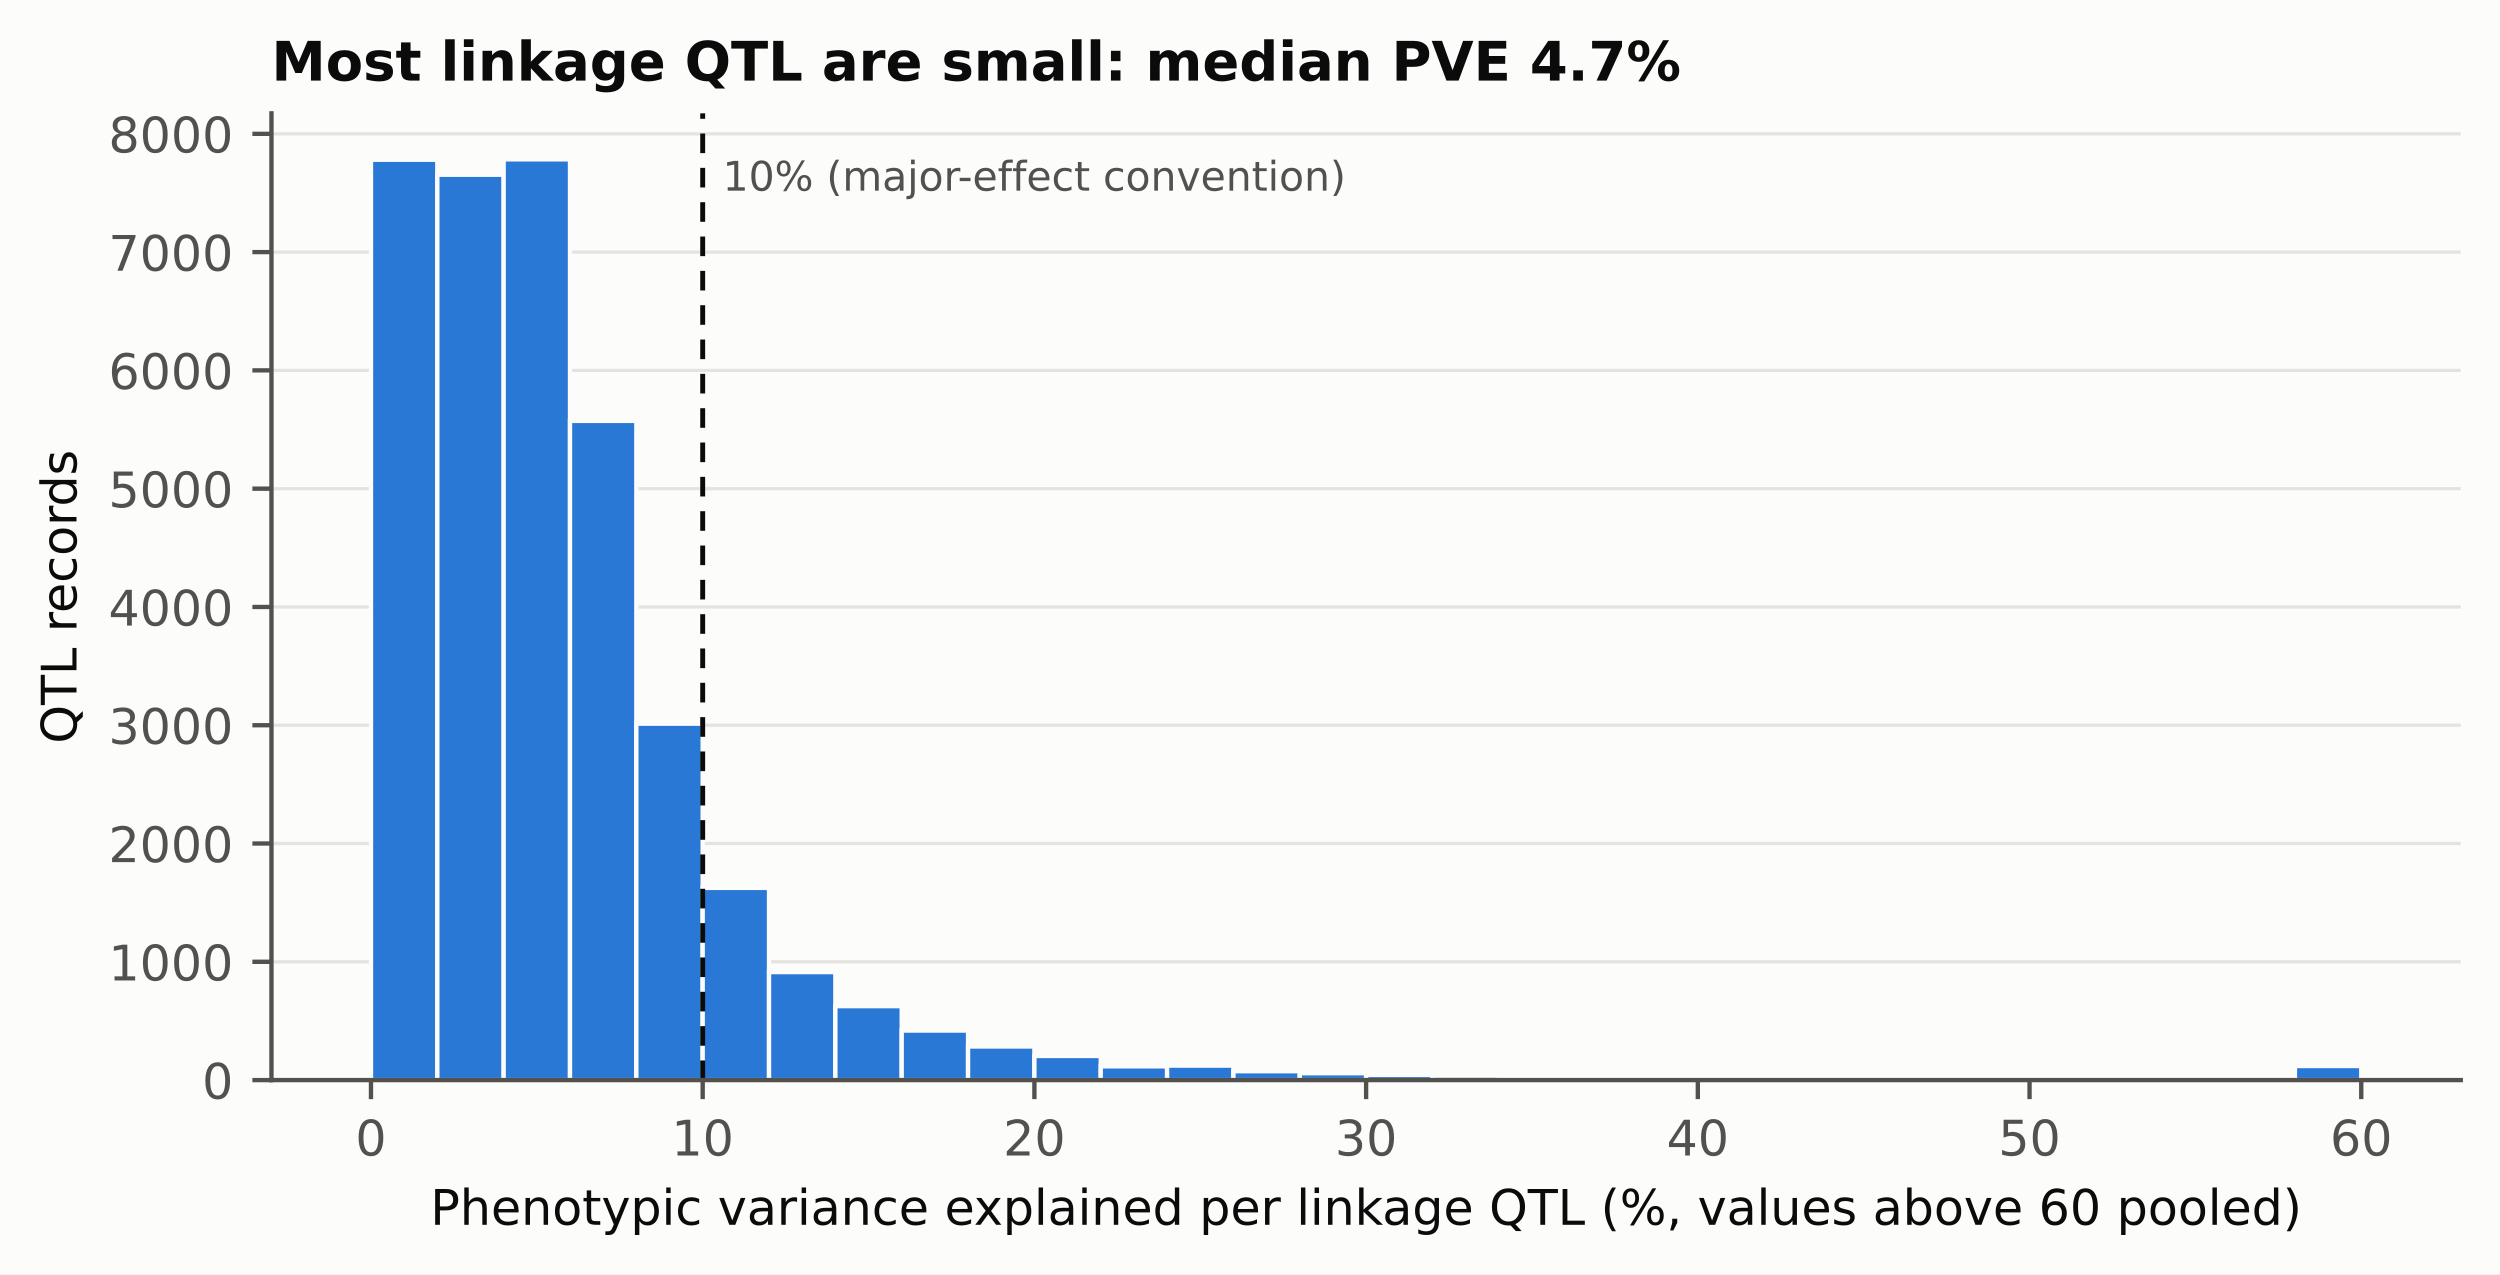
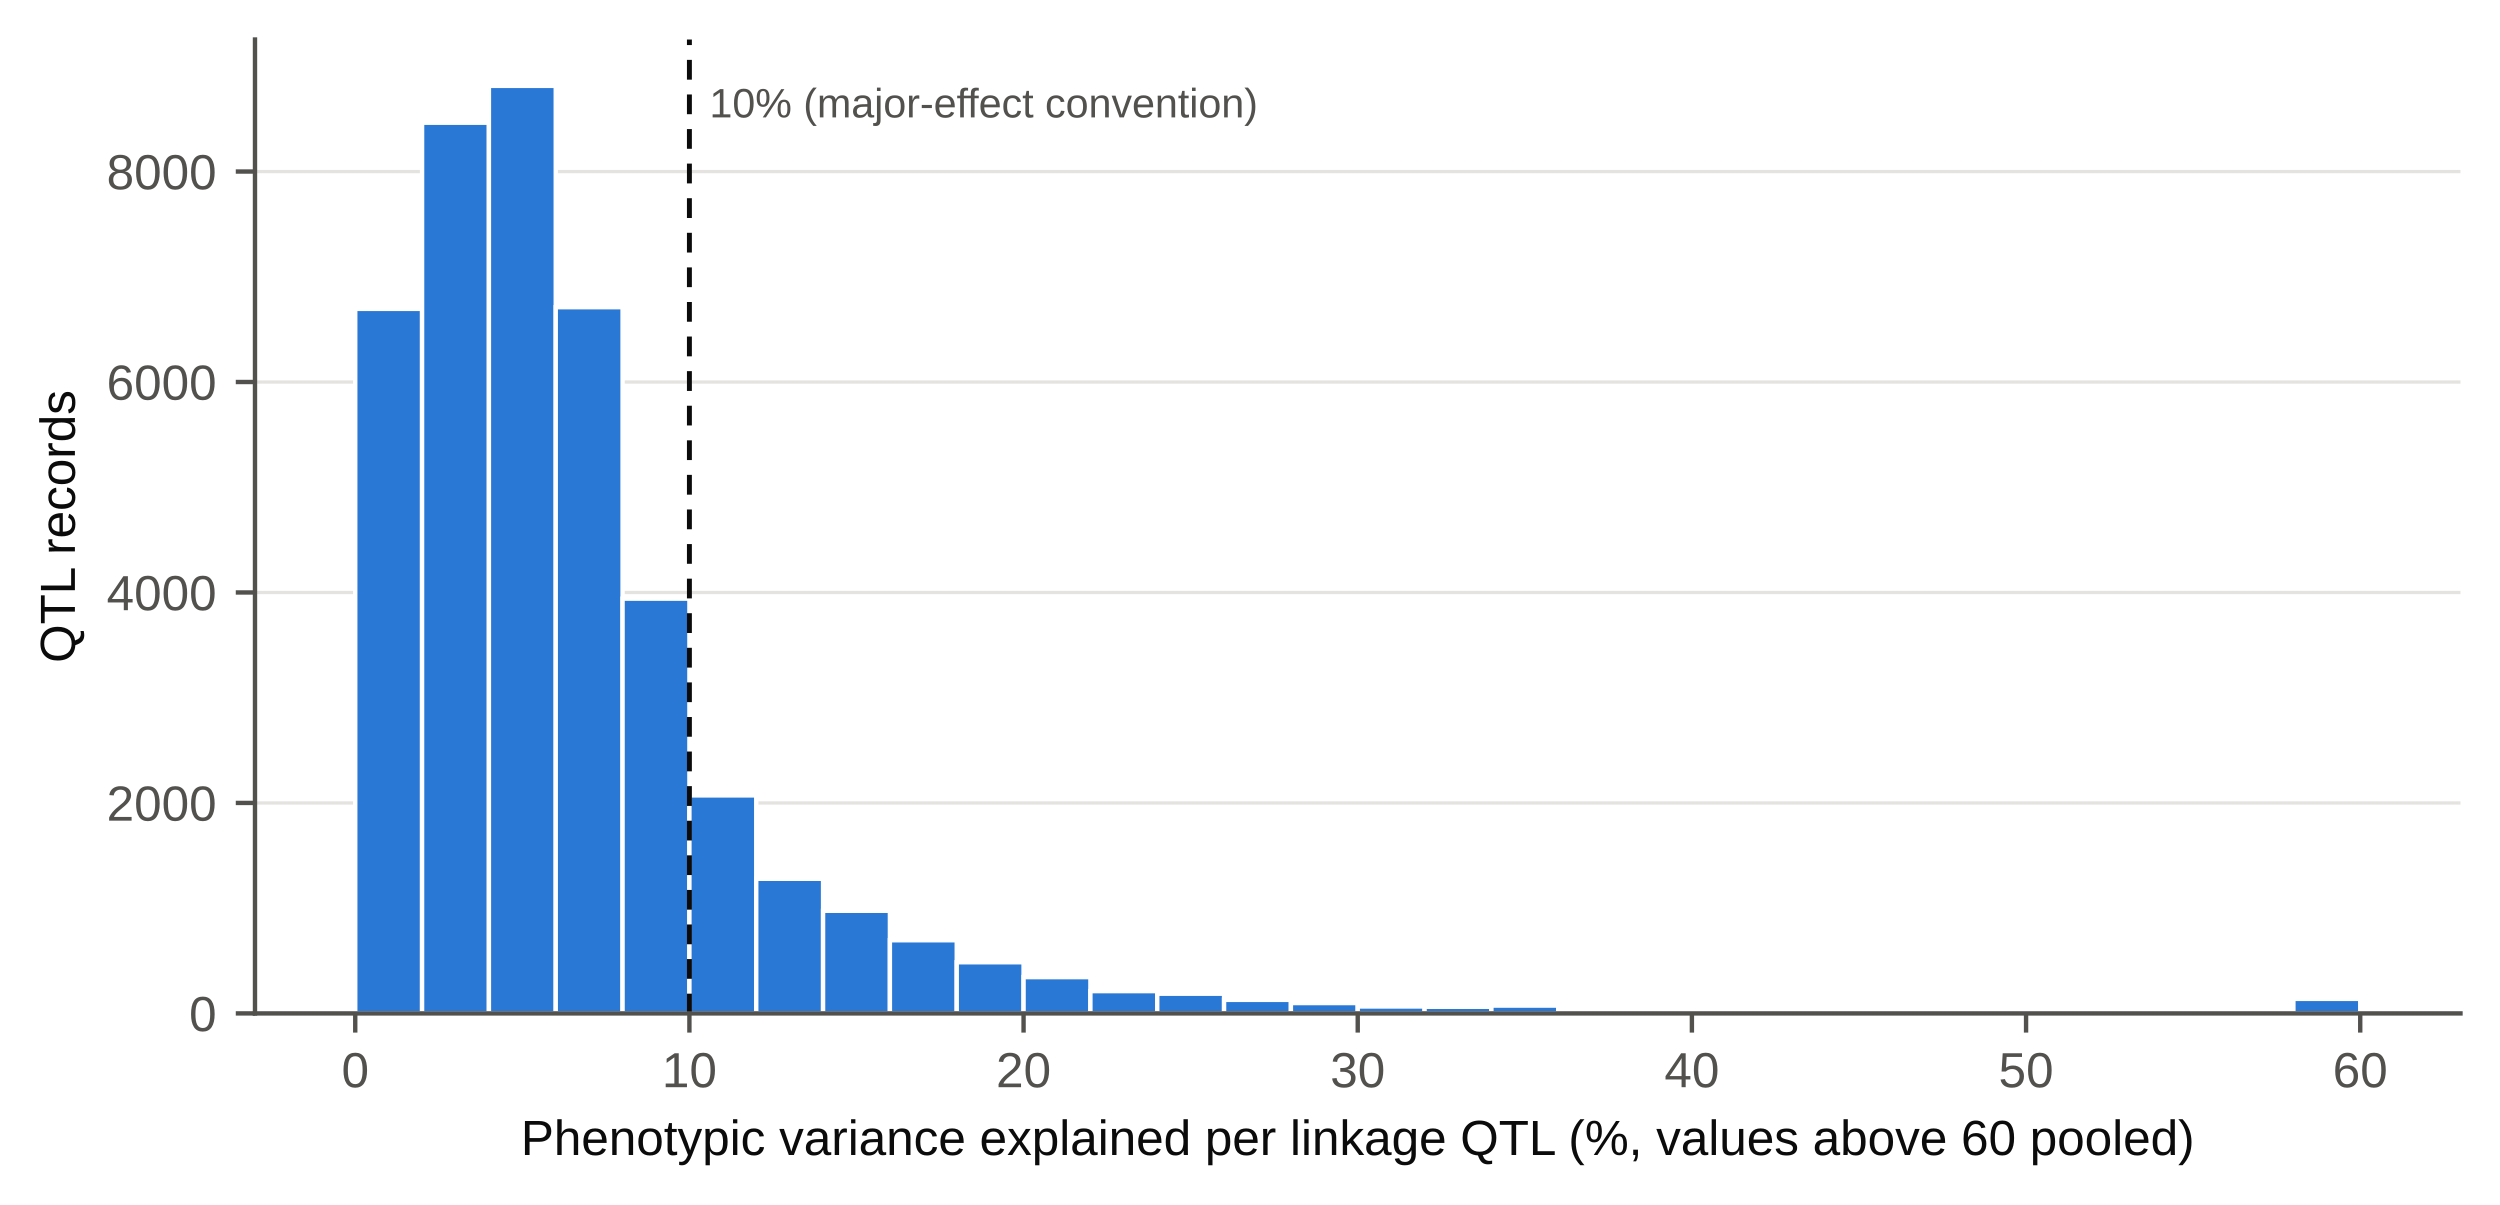
- <svg xmlns="http://www.w3.org/2000/svg" xmlns:xlink="http://www.w3.org/1999/xlink" width="458.775pt" height="233.827pt" viewBox="0 0 458.775 233.827" version="1.1">
+ <svg xmlns="http://www.w3.org/2000/svg" xmlns:xlink="http://www.w3.org/1999/xlink" width="455.41pt" height="219.49pt" viewBox="0 0 455.41 219.49" version="1.1">
  <defs>
    <style type="text/css">*{stroke-linejoin: round; stroke-linecap: butt}</style>
  </defs>
  <g id="figure_1">
    <g id="patch_1">
-       <path d="M 0 233.827  L 458.775 233.827  L 458.775 -0  L 0 -0  z " style="fill: #fcfcfb" />
+       <path d="M 0 219.49  L 455.41 219.49  L 455.41 0  L 0 0  z " style="fill: #ffffff" />
    </g>
    <g id="axes_1">
      <g id="patch_2">
-         <path d="M 49.815 198.206  L 451.575 198.206  L 451.575 20.798  L 49.815 20.798  z " style="fill: #fcfcfb" />
+         <path d="M 46.45 184.608  L 448.21 184.608  L 448.21 7.2  L 46.45 7.2  z " style="fill: #ffffff" />
      </g>
      <g id="matplotlib.axis_1">
        <g id="xtick_1">
          <g id="line2d_1">
            <defs>
-               <path id="maff6e5ba9b" d="M 0 0  L 0 3.5  " style="stroke: #52514e; stroke-width: 0.8" />
+               <path id="m19a8c86f50" d="M 0 0  L 0 3.5  " style="stroke: #52514e; stroke-width: 0.8" />
            </defs>
            <g>
-               <use xlink:href="#maff6e5ba9b" x="68.077" y="198.206" style="fill: #52514e; stroke: #52514e; stroke-width: 0.8" />
+               <use xlink:href="#m19a8c86f50" x="64.712" y="184.608" style="fill: #52514e; stroke: #52514e; stroke-width: 0.8" />
            </g>
          </g>
          <g id="text_1">
-             <text style="font-size: 9px; font-family: 'DejaVu Sans'; text-anchor: middle; fill: #52514e" x="68.077" y="212.045" transform="rotate(-0 68.07713 212.045)">0</text>
+             <text style="font-size: 9px; font-family: 'Arial', 'Helvetica', 'DejaVu Sans'; text-anchor: middle; fill: #52514e" x="64.712" y="198.05" transform="rotate(-0 64.71197 198.05)">0</text>
          </g>
        </g>
        <g id="xtick_2">
          <g id="line2d_2">
            <g>
-               <use xlink:href="#maff6e5ba9b" x="128.95" y="198.206" style="fill: #52514e; stroke: #52514e; stroke-width: 0.8" />
+               <use xlink:href="#m19a8c86f50" x="125.585" y="184.608" style="fill: #52514e; stroke: #52514e; stroke-width: 0.8" />
            </g>
          </g>
          <g id="text_2">
-             <text style="font-size: 9px; font-family: 'DejaVu Sans'; text-anchor: middle; fill: #52514e" x="128.95" y="212.045" transform="rotate(-0 128.9499 212.045)">10</text>
+             <text style="font-size: 9px; font-family: 'Arial', 'Helvetica', 'DejaVu Sans'; text-anchor: middle; fill: #52514e" x="125.585" y="198.05" transform="rotate(-0 125.5847 198.05)">10</text>
          </g>
        </g>
        <g id="xtick_3">
          <g id="line2d_3">
            <g>
-               <use xlink:href="#maff6e5ba9b" x="189.823" y="198.206" style="fill: #52514e; stroke: #52514e; stroke-width: 0.8" />
+               <use xlink:href="#m19a8c86f50" x="186.457" y="184.608" style="fill: #52514e; stroke: #52514e; stroke-width: 0.8" />
            </g>
          </g>
          <g id="text_3">
-             <text style="font-size: 9px; font-family: 'DejaVu Sans'; text-anchor: middle; fill: #52514e" x="189.823" y="212.045" transform="rotate(-0 189.8226 212.045)">20</text>
+             <text style="font-size: 9px; font-family: 'Arial', 'Helvetica', 'DejaVu Sans'; text-anchor: middle; fill: #52514e" x="186.457" y="198.05" transform="rotate(-0 186.4574 198.05)">20</text>
          </g>
        </g>
        <g id="xtick_4">
          <g id="line2d_4">
            <g>
-               <use xlink:href="#maff6e5ba9b" x="250.695" y="198.206" style="fill: #52514e; stroke: #52514e; stroke-width: 0.8" />
+               <use xlink:href="#m19a8c86f50" x="247.33" y="184.608" style="fill: #52514e; stroke: #52514e; stroke-width: 0.8" />
            </g>
          </g>
          <g id="text_4">
-             <text style="font-size: 9px; font-family: 'DejaVu Sans'; text-anchor: middle; fill: #52514e" x="250.695" y="212.045" transform="rotate(-0 250.6953 212.045)">30</text>
+             <text style="font-size: 9px; font-family: 'Arial', 'Helvetica', 'DejaVu Sans'; text-anchor: middle; fill: #52514e" x="247.33" y="198.05" transform="rotate(-0 247.3302 198.05)">30</text>
          </g>
        </g>
        <g id="xtick_5">
          <g id="line2d_5">
            <g>
-               <use xlink:href="#maff6e5ba9b" x="311.568" y="198.206" style="fill: #52514e; stroke: #52514e; stroke-width: 0.8" />
+               <use xlink:href="#m19a8c86f50" x="308.203" y="184.608" style="fill: #52514e; stroke: #52514e; stroke-width: 0.8" />
            </g>
          </g>
          <g id="text_5">
-             <text style="font-size: 9px; font-family: 'DejaVu Sans'; text-anchor: middle; fill: #52514e" x="311.568" y="212.045" transform="rotate(-0 311.568 212.045)">40</text>
+             <text style="font-size: 9px; font-family: 'Arial', 'Helvetica', 'DejaVu Sans'; text-anchor: middle; fill: #52514e" x="308.203" y="198.05" transform="rotate(-0 308.2029 198.05)">40</text>
          </g>
        </g>
        <g id="xtick_6">
          <g id="line2d_6">
            <g>
-               <use xlink:href="#maff6e5ba9b" x="372.441" y="198.206" style="fill: #52514e; stroke: #52514e; stroke-width: 0.8" />
+               <use xlink:href="#m19a8c86f50" x="369.076" y="184.608" style="fill: #52514e; stroke: #52514e; stroke-width: 0.8" />
            </g>
          </g>
          <g id="text_6">
-             <text style="font-size: 9px; font-family: 'DejaVu Sans'; text-anchor: middle; fill: #52514e" x="372.441" y="212.045" transform="rotate(-0 372.4408 212.045)">50</text>
+             <text style="font-size: 9px; font-family: 'Arial', 'Helvetica', 'DejaVu Sans'; text-anchor: middle; fill: #52514e" x="369.076" y="198.05" transform="rotate(-0 369.0756 198.05)">50</text>
          </g>
        </g>
        <g id="xtick_7">
          <g id="line2d_7">
            <g>
-               <use xlink:href="#maff6e5ba9b" x="433.313" y="198.206" style="fill: #52514e; stroke: #52514e; stroke-width: 0.8" />
+               <use xlink:href="#m19a8c86f50" x="429.948" y="184.608" style="fill: #52514e; stroke: #52514e; stroke-width: 0.8" />
            </g>
          </g>
          <g id="text_7">
-             <text style="font-size: 9px; font-family: 'DejaVu Sans'; text-anchor: middle; fill: #52514e" x="433.313" y="212.045" transform="rotate(-0 433.3135 212.045)">60</text>
+             <text style="font-size: 9px; font-family: 'Arial', 'Helvetica', 'DejaVu Sans'; text-anchor: middle; fill: #52514e" x="429.948" y="198.05" transform="rotate(-0 429.9483 198.05)">60</text>
          </g>
        </g>
        <g id="text_8">
-           <text style="font-size: 9px; font-family: 'DejaVu Sans'; text-anchor: middle; fill: #0b0b0b" x="250.695" y="224.755" transform="rotate(-0 250.6953 224.7553)">Phenotypic variance explained per linkage QTL (%, values above 60 pooled)</text>
+           <text style="font-size: 9px; font-family: 'Arial', 'Helvetica', 'DejaVu Sans'; text-anchor: middle; fill: #0b0b0b" x="247.33" y="210.396" transform="rotate(-0 247.3302 210.3961)">Phenotypic variance explained per linkage QTL (%, values above 60 pooled)</text>
        </g>
      </g>
      <g id="matplotlib.axis_2">
        <g id="ytick_1">
          <g id="line2d_8">
-             <path d="M 49.815 198.206  L 451.575 198.206  " clip-path="url(#p68b8a4b1a3)" style="fill: none; stroke: #e4e3df; stroke-width: 0.6; stroke-linecap: square" />
+             <path d="M 46.45 184.608  L 448.21 184.608  " clip-path="url(#pa8b503462d)" style="fill: none; stroke: #e4e3df; stroke-width: 0.6; stroke-linecap: square" />
          </g>
          <g id="line2d_9">
            <defs>
-               <path id="m5729809a69" d="M 0 0  L -3.5 0  " style="stroke: #52514e; stroke-width: 0.8" />
+               <path id="md2599d4f0c" d="M 0 0  L -3.5 0  " style="stroke: #52514e; stroke-width: 0.8" />
            </defs>
            <g>
-               <use xlink:href="#m5729809a69" x="49.815" y="198.206" style="fill: #52514e; stroke: #52514e; stroke-width: 0.8" />
+               <use xlink:href="#md2599d4f0c" x="46.45" y="184.608" style="fill: #52514e; stroke: #52514e; stroke-width: 0.8" />
            </g>
          </g>
          <g id="text_9">
-             <text style="font-size: 9px; font-family: 'DejaVu Sans'; text-anchor: end; fill: #52514e" x="42.815" y="201.626" transform="rotate(-0 42.81531 201.6257)">0</text>
+             <text style="font-size: 9px; font-family: 'Arial', 'Helvetica', 'DejaVu Sans'; text-anchor: end; fill: #52514e" x="39.45" y="187.829" transform="rotate(-0 39.45016 187.829)">0</text>
          </g>
        </g>
        <g id="ytick_2">
          <g id="line2d_10">
-             <path d="M 49.815 176.5  L 451.575 176.5  " clip-path="url(#p68b8a4b1a3)" style="fill: none; stroke: #e4e3df; stroke-width: 0.6; stroke-linecap: square" />
+             <path d="M 46.45 146.269  L 448.21 146.269  " clip-path="url(#pa8b503462d)" style="fill: none; stroke: #e4e3df; stroke-width: 0.6; stroke-linecap: square" />
          </g>
          <g id="line2d_11">
            <g>
-               <use xlink:href="#m5729809a69" x="49.815" y="176.5" style="fill: #52514e; stroke: #52514e; stroke-width: 0.8" />
+               <use xlink:href="#md2599d4f0c" x="46.45" y="146.269" style="fill: #52514e; stroke: #52514e; stroke-width: 0.8" />
            </g>
          </g>
          <g id="text_10">
-             <text style="font-size: 9px; font-family: 'DejaVu Sans'; text-anchor: end; fill: #52514e" x="42.815" y="179.92" transform="rotate(-0 42.81531 179.9197)">1000</text>
+             <text style="font-size: 9px; font-family: 'Arial', 'Helvetica', 'DejaVu Sans'; text-anchor: end; fill: #52514e" x="39.45" y="149.49" transform="rotate(-0 39.45016 149.49)">2000</text>
          </g>
        </g>
        <g id="ytick_3">
          <g id="line2d_12">
-             <path d="M 49.815 154.794  L 451.575 154.794  " clip-path="url(#p68b8a4b1a3)" style="fill: none; stroke: #e4e3df; stroke-width: 0.6; stroke-linecap: square" />
+             <path d="M 46.45 107.93  L 448.21 107.93  " clip-path="url(#pa8b503462d)" style="fill: none; stroke: #e4e3df; stroke-width: 0.6; stroke-linecap: square" />
          </g>
          <g id="line2d_13">
            <g>
-               <use xlink:href="#m5729809a69" x="49.815" y="154.794" style="fill: #52514e; stroke: #52514e; stroke-width: 0.8" />
+               <use xlink:href="#md2599d4f0c" x="46.45" y="107.93" style="fill: #52514e; stroke: #52514e; stroke-width: 0.8" />
            </g>
          </g>
          <g id="text_11">
-             <text style="font-size: 9px; font-family: 'DejaVu Sans'; text-anchor: end; fill: #52514e" x="42.815" y="158.214" transform="rotate(-0 42.81531 158.2136)">2000</text>
+             <text style="font-size: 9px; font-family: 'Arial', 'Helvetica', 'DejaVu Sans'; text-anchor: end; fill: #52514e" x="39.45" y="111.151" transform="rotate(-0 39.45016 111.151)">4000</text>
          </g>
        </g>
        <g id="ytick_4">
          <g id="line2d_14">
-             <path d="M 49.815 133.088  L 451.575 133.088  " clip-path="url(#p68b8a4b1a3)" style="fill: none; stroke: #e4e3df; stroke-width: 0.6; stroke-linecap: square" />
+             <path d="M 46.45 69.591  L 448.21 69.591  " clip-path="url(#pa8b503462d)" style="fill: none; stroke: #e4e3df; stroke-width: 0.6; stroke-linecap: square" />
          </g>
          <g id="line2d_15">
            <g>
-               <use xlink:href="#m5729809a69" x="49.815" y="133.088" style="fill: #52514e; stroke: #52514e; stroke-width: 0.8" />
+               <use xlink:href="#md2599d4f0c" x="46.45" y="69.591" style="fill: #52514e; stroke: #52514e; stroke-width: 0.8" />
            </g>
          </g>
          <g id="text_12">
-             <text style="font-size: 9px; font-family: 'DejaVu Sans'; text-anchor: end; fill: #52514e" x="42.815" y="136.508" transform="rotate(-0 42.81531 136.5075)">3000</text>
+             <text style="font-size: 9px; font-family: 'Arial', 'Helvetica', 'DejaVu Sans'; text-anchor: end; fill: #52514e" x="39.45" y="72.812" transform="rotate(-0 39.45016 72.812)">6000</text>
          </g>
        </g>
        <g id="ytick_5">
          <g id="line2d_16">
-             <path d="M 49.815 111.382  L 451.575 111.382  " clip-path="url(#p68b8a4b1a3)" style="fill: none; stroke: #e4e3df; stroke-width: 0.6; stroke-linecap: square" />
+             <path d="M 46.45 31.252  L 448.21 31.252  " clip-path="url(#pa8b503462d)" style="fill: none; stroke: #e4e3df; stroke-width: 0.6; stroke-linecap: square" />
          </g>
          <g id="line2d_17">
            <g>
-               <use xlink:href="#m5729809a69" x="49.815" y="111.382" style="fill: #52514e; stroke: #52514e; stroke-width: 0.8" />
+               <use xlink:href="#md2599d4f0c" x="46.45" y="31.252" style="fill: #52514e; stroke: #52514e; stroke-width: 0.8" />
            </g>
          </g>
          <g id="text_13">
-             <text style="font-size: 9px; font-family: 'DejaVu Sans'; text-anchor: end; fill: #52514e" x="42.815" y="114.801" transform="rotate(-0 42.81531 114.8015)">4000</text>
-           </g>
-         </g>
-         <g id="ytick_6">
-           <g id="line2d_18">
-             <path d="M 49.815 89.676  L 451.575 89.676  " clip-path="url(#p68b8a4b1a3)" style="fill: none; stroke: #e4e3df; stroke-width: 0.6; stroke-linecap: square" />
-           </g>
-           <g id="line2d_19">
-             <g>
-               <use xlink:href="#m5729809a69" x="49.815" y="89.676" style="fill: #52514e; stroke: #52514e; stroke-width: 0.8" />
-             </g>
-           </g>
-           <g id="text_14">
-             <text style="font-size: 9px; font-family: 'DejaVu Sans'; text-anchor: end; fill: #52514e" x="42.815" y="93.095" transform="rotate(-0 42.81531 93.09542)">5000</text>
-           </g>
-         </g>
-         <g id="ytick_7">
-           <g id="line2d_20">
-             <path d="M 49.815 67.97  L 451.575 67.97  " clip-path="url(#p68b8a4b1a3)" style="fill: none; stroke: #e4e3df; stroke-width: 0.6; stroke-linecap: square" />
-           </g>
-           <g id="line2d_21">
-             <g>
-               <use xlink:href="#m5729809a69" x="49.815" y="67.97" style="fill: #52514e; stroke: #52514e; stroke-width: 0.8" />
-             </g>
-           </g>
-           <g id="text_15">
-             <text style="font-size: 9px; font-family: 'DejaVu Sans'; text-anchor: end; fill: #52514e" x="42.815" y="71.389" transform="rotate(-0 42.81531 71.38935)">6000</text>
-           </g>
-         </g>
-         <g id="ytick_8">
-           <g id="line2d_22">
-             <path d="M 49.815 46.264  L 451.575 46.264  " clip-path="url(#p68b8a4b1a3)" style="fill: none; stroke: #e4e3df; stroke-width: 0.6; stroke-linecap: square" />
-           </g>
-           <g id="line2d_23">
-             <g>
-               <use xlink:href="#m5729809a69" x="49.815" y="46.264" style="fill: #52514e; stroke: #52514e; stroke-width: 0.8" />
-             </g>
-           </g>
-           <g id="text_16">
-             <text style="font-size: 9px; font-family: 'DejaVu Sans'; text-anchor: end; fill: #52514e" x="42.815" y="49.683" transform="rotate(-0 42.81531 49.68329)">7000</text>
-           </g>
-         </g>
-         <g id="ytick_9">
-           <g id="line2d_24">
-             <path d="M 49.815 24.558  L 451.575 24.558  " clip-path="url(#p68b8a4b1a3)" style="fill: none; stroke: #e4e3df; stroke-width: 0.6; stroke-linecap: square" />
-           </g>
-           <g id="line2d_25">
-             <g>
-               <use xlink:href="#m5729809a69" x="49.815" y="24.558" style="fill: #52514e; stroke: #52514e; stroke-width: 0.8" />
-             </g>
-           </g>
-           <g id="text_17">
-             <text style="font-size: 9px; font-family: 'DejaVu Sans'; text-anchor: end; fill: #52514e" x="42.815" y="27.977" transform="rotate(-0 42.81531 27.97723)">8000</text>
-           </g>
-         </g>
-         <g id="text_18">
-           <text style="font-size: 9px; font-family: 'DejaVu Sans'; text-anchor: middle; fill: #0b0b0b" x="14.039" y="109.502" transform="rotate(-90 14.03859 109.5024)">QTL records</text>
+             <text style="font-size: 9px; font-family: 'Arial', 'Helvetica', 'DejaVu Sans'; text-anchor: end; fill: #52514e" x="39.45" y="34.473" transform="rotate(-0 39.45016 34.47299)">8000</text>
+           </g>
+         </g>
+         <g id="text_14">
+           <text style="font-size: 9px; font-family: 'Arial', 'Helvetica', 'DejaVu Sans'; text-anchor: middle; fill: #0b0b0b" x="13.642" y="95.904" transform="rotate(-90 13.64203 95.904)">QTL records</text>
        </g>
      </g>
      <g id="patch_3">
-         <path d="M 68.077 198.206  L 80.252 198.206  L 80.252 29.312  L 68.077 29.312  z " clip-path="url(#p68b8a4b1a3)" style="fill: #2a78d6; stroke: #fcfcfb; stroke-width: 0.8; stroke-linejoin: miter" />
+         <path d="M 64.712 184.608  L 76.887 184.608  L 76.887 56.268  L 64.712 56.268  z " clip-path="url(#pa8b503462d)" style="fill: #2a78d6; stroke: #ffffff; stroke-width: 0.8; stroke-linejoin: miter" />
      </g>
      <g id="patch_4">
-         <path d="M 80.252 198.206  L 92.426 198.206  L 92.426 32.068  L 80.252 32.068  z " clip-path="url(#p68b8a4b1a3)" style="fill: #2a78d6; stroke: #fcfcfb; stroke-width: 0.8; stroke-linejoin: miter" />
+         <path d="M 76.887 184.608  L 89.061 184.608  L 89.061 22.357  L 76.887 22.357  z " clip-path="url(#pa8b503462d)" style="fill: #2a78d6; stroke: #ffffff; stroke-width: 0.8; stroke-linejoin: miter" />
      </g>
      <g id="patch_5">
-         <path d="M 92.426 198.206  L 104.601 198.206  L 104.601 29.246  L 92.426 29.246  z " clip-path="url(#p68b8a4b1a3)" style="fill: #2a78d6; stroke: #fcfcfb; stroke-width: 0.8; stroke-linejoin: miter" />
+         <path d="M 89.061 184.608  L 101.236 184.608  L 101.236 15.648  L 89.061 15.648  z " clip-path="url(#pa8b503462d)" style="fill: #2a78d6; stroke: #ffffff; stroke-width: 0.8; stroke-linejoin: miter" />
      </g>
      <g id="patch_6">
-         <path d="M 104.601 198.206  L 116.775 198.206  L 116.775 77.239  L 104.601 77.239  z " clip-path="url(#p68b8a4b1a3)" style="fill: #2a78d6; stroke: #fcfcfb; stroke-width: 0.8; stroke-linejoin: miter" />
+         <path d="M 101.236 184.608  L 113.41 184.608  L 113.41 55.961  L 101.236 55.961  z " clip-path="url(#pa8b503462d)" style="fill: #2a78d6; stroke: #ffffff; stroke-width: 0.8; stroke-linejoin: miter" />
      </g>
      <g id="patch_7">
-         <path d="M 116.775 198.206  L 128.95 198.206  L 128.95 132.806  L 116.775 132.806  z " clip-path="url(#p68b8a4b1a3)" style="fill: #2a78d6; stroke: #fcfcfb; stroke-width: 0.8; stroke-linejoin: miter" />
+         <path d="M 113.41 184.608  L 125.585 184.608  L 125.585 109.061  L 113.41 109.061  z " clip-path="url(#pa8b503462d)" style="fill: #2a78d6; stroke: #ffffff; stroke-width: 0.8; stroke-linejoin: miter" />
      </g>
      <g id="patch_8">
-         <path d="M 128.95 198.206  L 141.124 198.206  L 141.124 162.934  L 128.95 162.934  z " clip-path="url(#p68b8a4b1a3)" style="fill: #2a78d6; stroke: #fcfcfb; stroke-width: 0.8; stroke-linejoin: miter" />
+         <path d="M 125.585 184.608  L 137.759 184.608  L 137.759 144.889  L 125.585 144.889  z " clip-path="url(#pa8b503462d)" style="fill: #2a78d6; stroke: #ffffff; stroke-width: 0.8; stroke-linejoin: miter" />
      </g>
      <g id="patch_9">
-         <path d="M 141.124 198.206  L 153.299 198.206  L 153.299 178.389  L 141.124 178.389  z " clip-path="url(#p68b8a4b1a3)" style="fill: #2a78d6; stroke: #fcfcfb; stroke-width: 0.8; stroke-linejoin: miter" />
+         <path d="M 137.759 184.608  L 149.934 184.608  L 149.934 160.09  L 137.759 160.09  z " clip-path="url(#pa8b503462d)" style="fill: #2a78d6; stroke: #ffffff; stroke-width: 0.8; stroke-linejoin: miter" />
      </g>
      <g id="patch_10">
-         <path d="M 153.299 198.206  L 165.473 198.206  L 165.473 184.64  L 153.299 184.64  z " clip-path="url(#p68b8a4b1a3)" style="fill: #2a78d6; stroke: #fcfcfb; stroke-width: 0.8; stroke-linejoin: miter" />
+         <path d="M 149.934 184.608  L 162.108 184.608  L 162.108 165.918  L 149.934 165.918  z " clip-path="url(#pa8b503462d)" style="fill: #2a78d6; stroke: #ffffff; stroke-width: 0.8; stroke-linejoin: miter" />
      </g>
      <g id="patch_11">
-         <path d="M 165.473 198.206  L 177.648 198.206  L 177.648 189.112  L 165.473 189.112  z " clip-path="url(#p68b8a4b1a3)" style="fill: #2a78d6; stroke: #fcfcfb; stroke-width: 0.8; stroke-linejoin: miter" />
+         <path d="M 162.108 184.608  L 174.283 184.608  L 174.283 171.285  L 162.108 171.285  z " clip-path="url(#pa8b503462d)" style="fill: #2a78d6; stroke: #ffffff; stroke-width: 0.8; stroke-linejoin: miter" />
      </g>
      <g id="patch_12">
-         <path d="M 177.648 198.206  L 189.823 198.206  L 189.823 192.042  L 177.648 192.042  z " clip-path="url(#p68b8a4b1a3)" style="fill: #2a78d6; stroke: #fcfcfb; stroke-width: 0.8; stroke-linejoin: miter" />
+         <path d="M 174.283 184.608  L 186.457 184.608  L 186.457 175.292  L 174.283 175.292  z " clip-path="url(#pa8b503462d)" style="fill: #2a78d6; stroke: #ffffff; stroke-width: 0.8; stroke-linejoin: miter" />
      </g>
      <g id="patch_13">
-         <path d="M 189.823 198.206  L 201.997 198.206  L 201.997 193.778  L 189.823 193.778  z " clip-path="url(#p68b8a4b1a3)" style="fill: #2a78d6; stroke: #fcfcfb; stroke-width: 0.8; stroke-linejoin: miter" />
+         <path d="M 186.457 184.608  L 198.632 184.608  L 198.632 177.995  L 186.457 177.995  z " clip-path="url(#pa8b503462d)" style="fill: #2a78d6; stroke: #ffffff; stroke-width: 0.8; stroke-linejoin: miter" />
      </g>
      <g id="patch_14">
-         <path d="M 201.997 198.206  L 214.172 198.206  L 214.172 195.689  L 201.997 195.689  z " clip-path="url(#p68b8a4b1a3)" style="fill: #2a78d6; stroke: #fcfcfb; stroke-width: 0.8; stroke-linejoin: miter" />
+         <path d="M 198.632 184.608  L 210.807 184.608  L 210.807 180.544  L 198.632 180.544  z " clip-path="url(#pa8b503462d)" style="fill: #2a78d6; stroke: #ffffff; stroke-width: 0.8; stroke-linejoin: miter" />
      </g>
      <g id="patch_15">
-         <path d="M 214.172 198.206  L 226.346 198.206  L 226.346 195.558  L 214.172 195.558  z " clip-path="url(#p68b8a4b1a3)" style="fill: #2a78d6; stroke: #fcfcfb; stroke-width: 0.8; stroke-linejoin: miter" />
+         <path d="M 210.807 184.608  L 222.981 184.608  L 222.981 181.023  L 210.807 181.023  z " clip-path="url(#pa8b503462d)" style="fill: #2a78d6; stroke: #ffffff; stroke-width: 0.8; stroke-linejoin: miter" />
      </g>
      <g id="patch_16">
-         <path d="M 226.346 198.206  L 238.521 198.206  L 238.521 196.578  L 226.346 196.578  z " clip-path="url(#p68b8a4b1a3)" style="fill: #2a78d6; stroke: #fcfcfb; stroke-width: 0.8; stroke-linejoin: miter" />
+         <path d="M 222.981 184.608  L 235.156 184.608  L 235.156 182.135  L 222.981 182.135  z " clip-path="url(#pa8b503462d)" style="fill: #2a78d6; stroke: #ffffff; stroke-width: 0.8; stroke-linejoin: miter" />
      </g>
      <g id="patch_17">
-         <path d="M 238.521 198.206  L 250.695 198.206  L 250.695 196.947  L 238.521 196.947  z " clip-path="url(#p68b8a4b1a3)" style="fill: #2a78d6; stroke: #fcfcfb; stroke-width: 0.8; stroke-linejoin: miter" />
+         <path d="M 235.156 184.608  L 247.33 184.608  L 247.33 182.729  L 235.156 182.729  z " clip-path="url(#pa8b503462d)" style="fill: #2a78d6; stroke: #ffffff; stroke-width: 0.8; stroke-linejoin: miter" />
      </g>
      <g id="patch_18">
-         <path d="M 250.695 198.206  L 262.87 198.206  L 262.87 197.251  L 250.695 197.251  z " clip-path="url(#p68b8a4b1a3)" style="fill: #2a78d6; stroke: #fcfcfb; stroke-width: 0.8; stroke-linejoin: miter" />
+         <path d="M 247.33 184.608  L 259.505 184.608  L 259.505 183.343  L 247.33 183.343  z " clip-path="url(#pa8b503462d)" style="fill: #2a78d6; stroke: #ffffff; stroke-width: 0.8; stroke-linejoin: miter" />
      </g>
      <g id="patch_19">
-         <path d="M 262.87 198.206  L 275.044 198.206  L 275.044 197.382  L 262.87 197.382  z " clip-path="url(#p68b8a4b1a3)" style="fill: #2a78d6; stroke: #fcfcfb; stroke-width: 0.8; stroke-linejoin: miter" />
+         <path d="M 259.505 184.608  L 271.679 184.608  L 271.679 183.4  L 259.505 183.4  z " clip-path="url(#pa8b503462d)" style="fill: #2a78d6; stroke: #ffffff; stroke-width: 0.8; stroke-linejoin: miter" />
      </g>
      <g id="patch_20">
-         <path d="M 275.044 198.206  L 287.219 198.206  L 287.219 197.447  L 275.044 197.447  z " clip-path="url(#p68b8a4b1a3)" style="fill: #2a78d6; stroke: #fcfcfb; stroke-width: 0.8; stroke-linejoin: miter" />
+         <path d="M 271.679 184.608  L 283.854 184.608  L 283.854 183.189  L 271.679 183.189  z " clip-path="url(#pa8b503462d)" style="fill: #2a78d6; stroke: #ffffff; stroke-width: 0.8; stroke-linejoin: miter" />
      </g>
      <g id="patch_21">
-         <path d="M 287.219 198.206  L 299.393 198.206  L 299.393 197.772  L 287.219 197.772  z " clip-path="url(#p68b8a4b1a3)" style="fill: #2a78d6; stroke: #fcfcfb; stroke-width: 0.8; stroke-linejoin: miter" />
+         <path d="M 283.854 184.608  L 296.028 184.608  L 296.028 183.822  L 283.854 183.822  z " clip-path="url(#pa8b503462d)" style="fill: #2a78d6; stroke: #ffffff; stroke-width: 0.8; stroke-linejoin: miter" />
      </g>
      <g id="patch_22">
-         <path d="M 299.393 198.206  L 311.568 198.206  L 311.568 197.816  L 299.393 197.816  z " clip-path="url(#p68b8a4b1a3)" style="fill: #2a78d6; stroke: #fcfcfb; stroke-width: 0.8; stroke-linejoin: miter" />
+         <path d="M 296.028 184.608  L 308.203 184.608  L 308.203 184.263  L 296.028 184.263  z " clip-path="url(#pa8b503462d)" style="fill: #2a78d6; stroke: #ffffff; stroke-width: 0.8; stroke-linejoin: miter" />
      </g>
      <g id="patch_23">
-         <path d="M 311.568 198.206  L 323.743 198.206  L 323.743 197.837  L 311.568 197.837  z " clip-path="url(#p68b8a4b1a3)" style="fill: #2a78d6; stroke: #fcfcfb; stroke-width: 0.8; stroke-linejoin: miter" />
+         <path d="M 308.203 184.608  L 320.377 184.608  L 320.377 184.244  L 308.203 184.244  z " clip-path="url(#pa8b503462d)" style="fill: #2a78d6; stroke: #ffffff; stroke-width: 0.8; stroke-linejoin: miter" />
      </g>
      <g id="patch_24">
-         <path d="M 323.743 198.206  L 335.917 198.206  L 335.917 197.859  L 323.743 197.859  z " clip-path="url(#p68b8a4b1a3)" style="fill: #2a78d6; stroke: #fcfcfb; stroke-width: 0.8; stroke-linejoin: miter" />
+         <path d="M 320.377 184.608  L 332.552 184.608  L 332.552 184.09  L 320.377 184.09  z " clip-path="url(#pa8b503462d)" style="fill: #2a78d6; stroke: #ffffff; stroke-width: 0.8; stroke-linejoin: miter" />
      </g>
      <g id="patch_25">
-         <path d="M 335.917 198.206  L 348.092 198.206  L 348.092 198.033  L 335.917 198.033  z " clip-path="url(#p68b8a4b1a3)" style="fill: #2a78d6; stroke: #fcfcfb; stroke-width: 0.8; stroke-linejoin: miter" />
+         <path d="M 332.552 184.608  L 344.727 184.608  L 344.727 184.359  L 332.552 184.359  z " clip-path="url(#pa8b503462d)" style="fill: #2a78d6; stroke: #ffffff; stroke-width: 0.8; stroke-linejoin: miter" />
      </g>
      <g id="patch_26">
-         <path d="M 348.092 198.206  L 360.266 198.206  L 360.266 197.989  L 348.092 197.989  z " clip-path="url(#p68b8a4b1a3)" style="fill: #2a78d6; stroke: #fcfcfb; stroke-width: 0.8; stroke-linejoin: miter" />
+         <path d="M 344.727 184.608  L 356.901 184.608  L 356.901 184.34  L 344.727 184.34  z " clip-path="url(#pa8b503462d)" style="fill: #2a78d6; stroke: #ffffff; stroke-width: 0.8; stroke-linejoin: miter" />
      </g>
      <g id="patch_27">
-         <path d="M 360.266 198.206  L 372.441 198.206  L 372.441 197.924  L 360.266 197.924  z " clip-path="url(#p68b8a4b1a3)" style="fill: #2a78d6; stroke: #fcfcfb; stroke-width: 0.8; stroke-linejoin: miter" />
+         <path d="M 356.901 184.608  L 369.076 184.608  L 369.076 184.263  L 356.901 184.263  z " clip-path="url(#pa8b503462d)" style="fill: #2a78d6; stroke: #ffffff; stroke-width: 0.8; stroke-linejoin: miter" />
      </g>
      <g id="patch_28">
-         <path d="M 372.441 198.206  L 384.615 198.206  L 384.615 198.011  L 372.441 198.011  z " clip-path="url(#p68b8a4b1a3)" style="fill: #2a78d6; stroke: #fcfcfb; stroke-width: 0.8; stroke-linejoin: miter" />
+         <path d="M 369.076 184.608  L 381.25 184.608  L 381.25 184.397  L 369.076 184.397  z " clip-path="url(#pa8b503462d)" style="fill: #2a78d6; stroke: #ffffff; stroke-width: 0.8; stroke-linejoin: miter" />
      </g>
      <g id="patch_29">
-         <path d="M 384.615 198.206  L 396.79 198.206  L 396.79 198.098  L 384.615 198.098  z " clip-path="url(#p68b8a4b1a3)" style="fill: #2a78d6; stroke: #fcfcfb; stroke-width: 0.8; stroke-linejoin: miter" />
+         <path d="M 381.25 184.608  L 393.425 184.608  L 393.425 184.493  L 381.25 184.493  z " clip-path="url(#pa8b503462d)" style="fill: #2a78d6; stroke: #ffffff; stroke-width: 0.8; stroke-linejoin: miter" />
      </g>
      <g id="patch_30">
-         <path d="M 396.79 198.206  L 408.964 198.206  L 408.964 197.903  L 396.79 197.903  z " clip-path="url(#p68b8a4b1a3)" style="fill: #2a78d6; stroke: #fcfcfb; stroke-width: 0.8; stroke-linejoin: miter" />
+         <path d="M 393.425 184.608  L 405.599 184.608  L 405.599 184.225  L 393.425 184.225  z " clip-path="url(#pa8b503462d)" style="fill: #2a78d6; stroke: #ffffff; stroke-width: 0.8; stroke-linejoin: miter" />
      </g>
      <g id="patch_31">
-         <path d="M 408.964 198.206  L 421.139 198.206  L 421.139 198.185  L 408.964 198.185  z " clip-path="url(#p68b8a4b1a3)" style="fill: #2a78d6; stroke: #fcfcfb; stroke-width: 0.8; stroke-linejoin: miter" />
+         <path d="M 405.599 184.608  L 417.774 184.608  L 417.774 184.589  L 405.599 184.589  z " clip-path="url(#pa8b503462d)" style="fill: #2a78d6; stroke: #ffffff; stroke-width: 0.8; stroke-linejoin: miter" />
      </g>
      <g id="patch_32">
-         <path d="M 421.139 198.206  L 433.313 198.206  L 433.313 195.623  L 421.139 195.623  z " clip-path="url(#p68b8a4b1a3)" style="fill: #2a78d6; stroke: #fcfcfb; stroke-width: 0.8; stroke-linejoin: miter" />
-       </g>
-       <g id="line2d_26">
-         <path d="M 128.95 198.206  L 128.95 20.798  " clip-path="url(#p68b8a4b1a3)" style="fill: none; stroke-dasharray: 3.6,2.7; stroke-dashoffset: 0; stroke: #0b0b0b; stroke-width: 0.9" />
+         <path d="M 417.774 184.608  L 429.948 184.608  L 429.948 181.963  L 417.774 181.963  z " clip-path="url(#pa8b503462d)" style="fill: #2a78d6; stroke: #ffffff; stroke-width: 0.8; stroke-linejoin: miter" />
+       </g>
+       <g id="line2d_18">
+         <path d="M 125.585 184.608  L 125.585 7.2  " clip-path="url(#pa8b503462d)" style="fill: none; stroke-dasharray: 3.6,2.7; stroke-dashoffset: 0; stroke: #0b0b0b; stroke-width: 0.9" />
      </g>
      <g id="patch_33">
-         <path d="M 49.815 198.206  L 49.815 20.798  " style="fill: none; stroke: #52514e; stroke-width: 0.8; stroke-linejoin: miter; stroke-linecap: square" />
+         <path d="M 46.45 184.608  L 46.45 7.2  " style="fill: none; stroke: #52514e; stroke-width: 0.8; stroke-linejoin: miter; stroke-linecap: square" />
      </g>
      <g id="patch_34">
-         <path d="M 49.815 198.206  L 451.575 198.206  " style="fill: none; stroke: #52514e; stroke-width: 0.8; stroke-linejoin: miter; stroke-linecap: square" />
-       </g>
-       <g id="text_19">
-         <text style="font-size: 7.5px; font-family: 'DejaVu Sans'; text-anchor: start; fill: #52514e" x="132.602" y="34.991" transform="rotate(-0 132.6022 34.99108)">10% (major-effect convention)</text>
-       </g>
-       <g id="text_20">
-         <text style="font-weight: 700; font-size: 10px; font-family: 'DejaVu Sans'; text-anchor: start; fill: #0b0b0b" x="49.815" y="14.798" transform="rotate(-0 49.81531 14.79844)">Most linkage QTL are small: median PVE 4.7%</text>
+         <path d="M 46.45 184.608  L 448.21 184.608  " style="fill: none; stroke: #52514e; stroke-width: 0.8; stroke-linejoin: miter; stroke-linecap: square" />
+       </g>
+       <g id="text_15">
+         <text style="font-size: 7.5px; font-family: 'Arial', 'Helvetica', 'DejaVu Sans'; text-anchor: start; fill: #52514e" x="129.237" y="21.393" transform="rotate(-0 129.2371 21.39264)">10% (major-effect convention)</text>
      </g>
    </g>
  </g>
  <defs>
-     <clipPath id="p68b8a4b1a3">
-       <rect x="49.815" y="20.798" width="401.76" height="177.408" />
+     <clipPath id="pa8b503462d">
+       <rect x="46.45" y="7.2" width="401.76" height="177.408" />
    </clipPath>
  </defs>
</svg>
